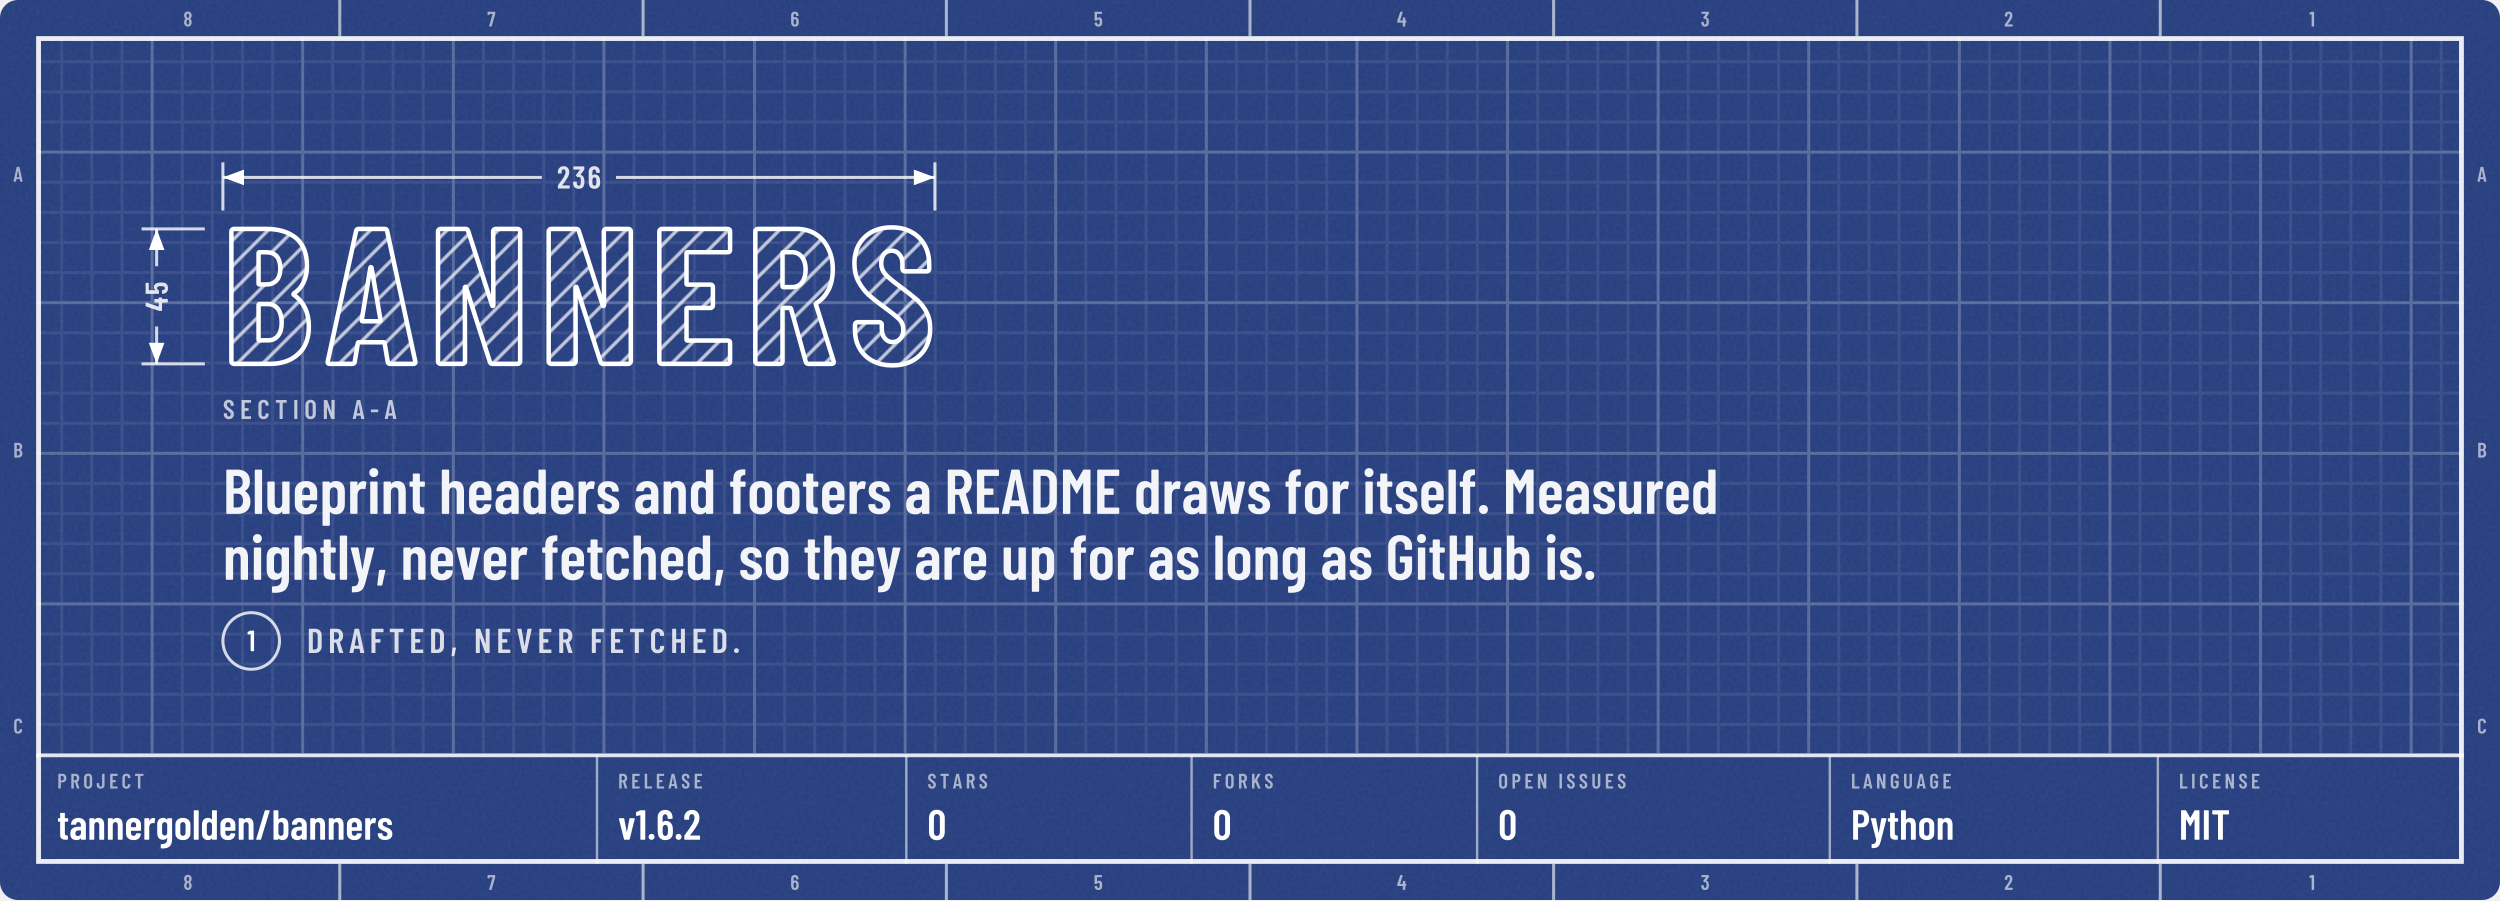
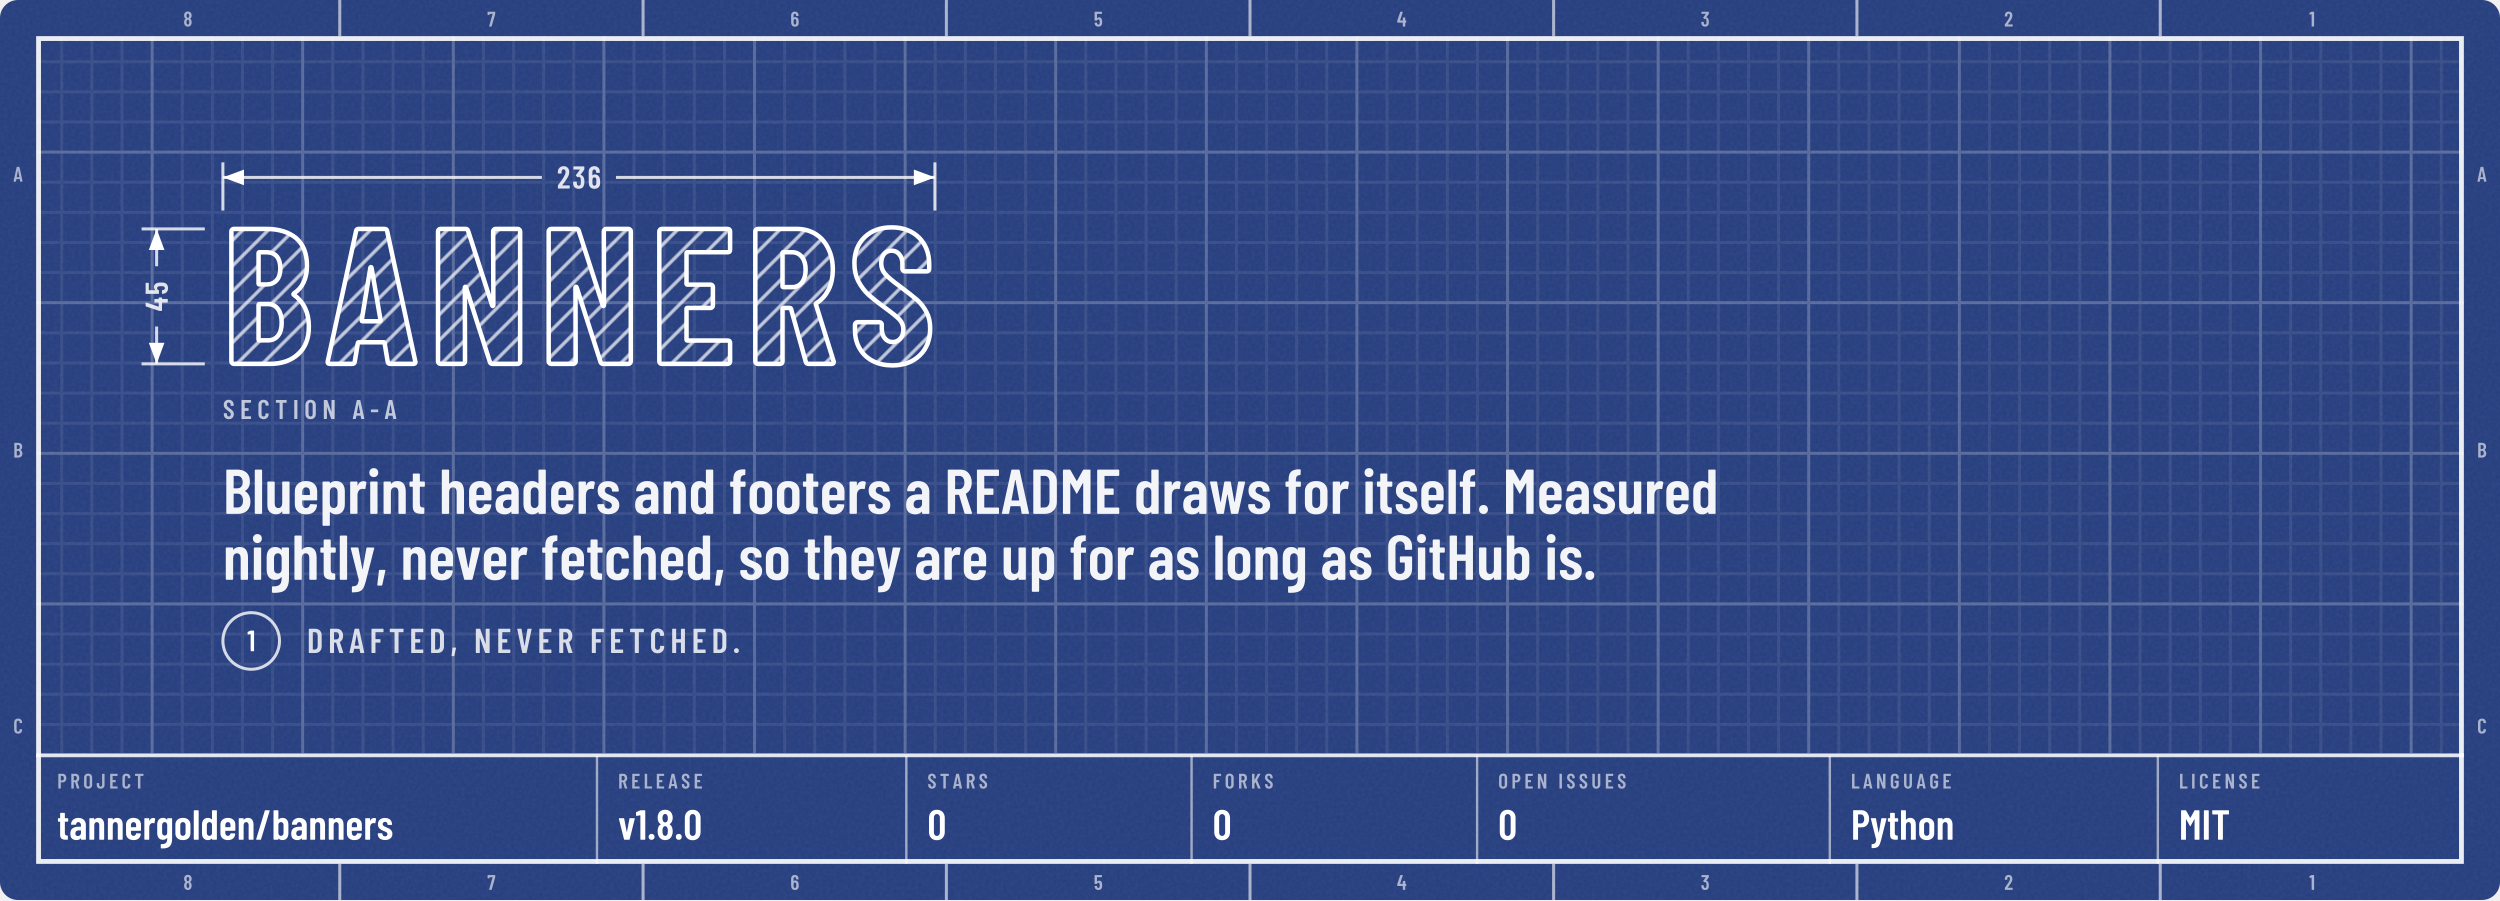
<svg xmlns="http://www.w3.org/2000/svg" width="830" height="299" viewBox="0 0 830 299" role="img" aria-labelledby="t d">
  <defs>
    <g id="kt1" transform="translate(74 120.8) scale(0.064 -0.064)">
      <use href="#n66" x="0" />
      <use href="#n65" x="530" />
      <use href="#n78" x="1072" />
      <use href="#n78" x="1646" />
      <use href="#n69" x="2220" />
      <use href="#n82" x="2718" />
      <use href="#n83" x="3249" />
    </g>
    <mask id="km2" maskUnits="userSpaceOnUse" x="70" y="70.9" width="244.4" height="65.9">
      <use href="#kt1" fill="#FFFFFF" />
    </mask>
    <pattern id="kp3" width="6" height="6" patternUnits="userSpaceOnUse" patternTransform="rotate(45)">
      <path d="M3 0V6" stroke="#FFFFFF" stroke-opacity="0.7" stroke-width="1.1" />
    </pattern>
    <clipPath id="kc4">
      <rect x="0" y="0" width="830" height="298.8" rx="6" />
    </clipPath>
    <filter id="kn5" x="0" y="0" width="100%" height="100%">
      <feTurbulence type="fractalNoise" baseFrequency=".85" numOctaves="2" stitchTiles="stitch" />
      <feColorMatrix values="0 0 0 0 1 0 0 0 0 1 0 0 0 0 1 0 0 0 0.06 0" />
    </filter>
    <pattern id="kp6" width="10" height="10" patternUnits="userSpaceOnUse">
      <path d="M10 .5H.5V10" fill="none" stroke="#FFFFFF" stroke-opacity="0.075" />
    </pattern>
    <pattern id="kp7" width="50" height="50" patternUnits="userSpaceOnUse">
      <path d="M50 .5H.5V50" fill="none" stroke="#FFFFFF" stroke-opacity="0.16" />
    </pattern>
    <clipPath id="kc8">
      <path clip-rule="evenodd" d="M12 12h806v274.8h-806zM12 250.8h806v36h-806z" />
    </clipPath>
    <path id="m44" d="M33 -78 59 146Q60 157 71 157H151Q164 157 161 144L112 -80Q110 -91 99 -91H45Q39 -91 36 -88Q32 -84 33 -78Z" />
    <path id="m45" d="M27 263V339Q27 344 30 348Q34 351 39 351H286Q291 351 294 348Q298 344 298 339V263Q298 258 294 254Q291 251 286 251H39Q34 251 30 254Q27 258 27 263Z" />
    <path id="m46" d="M35 69Q35 100 55 120Q75 140 106 140Q137 140 156 120Q176 100 176 69Q176 38 156 18Q136 -2 106 -2Q75 -2 55 18Q35 38 35 69Z" />
    <path id="m47" d="M21 14 226 690Q229 700 239 700H331Q337 700 340 696Q343 692 341 686L136 10Q133 0 123 0H31Q25 0 22 4Q19 8 21 14Z" />
    <path id="m48" d="M38 183V517Q38 604 89 658Q140 711 224 711Q309 711 360 658Q412 604 412 517V183Q412 96 360 42Q309 -11 224 -11Q140 -11 89 42Q38 96 38 183ZM296 176V524Q296 563 276 586Q257 610 224 610Q192 610 173 586Q154 563 154 524V176Q154 137 173 114Q192 90 224 90Q257 90 276 114Q296 137 296 176Z" />
    <path id="m49" d="M122 700H218Q223 700 226 696Q230 693 230 688V12Q230 7 226 4Q223 0 218 0H126Q121 0 118 4Q114 7 114 12V576Q114 578 112 580Q111 582 109 581L27 565H24Q13 565 13 576L10 643Q10 653 18 657L107 697Q114 700 122 700Z" />
    <path id="m50" d="M173 100H392Q397 100 400 96Q404 93 404 88V12Q404 7 400 4Q397 0 392 0H43Q38 0 34 4Q31 7 31 12V92Q31 101 36 107L75 160Q114 212 152 266Q189 320 215 363Q273 459 273 522Q273 562 256 585Q238 608 209 608Q180 608 163 586Q146 563 147 526V487Q147 482 144 478Q140 475 135 475H41Q36 475 32 478Q29 482 29 487V530Q33 610 84 659Q134 708 214 708Q293 708 342 656Q390 605 390 521Q390 471 373 422Q356 373 319 317Q294 277 260 229Q225 181 214 166Q184 126 170 106Q168 104 169 102Q170 100 173 100Z" />
    <path id="m51" d="M387 218Q387 169 380 134Q368 66 326 29Q283 -8 210 -8Q134 -8 86 32Q38 73 32 143Q30 165 28 207Q28 219 40 219H132Q144 219 144 207Q146 173 148 156Q153 125 169 108Q185 92 210 92Q234 92 250 108Q266 123 271 152Q276 182 276 230Q276 281 269 315Q263 341 248 355Q233 369 210 369Q195 369 183 360Q177 356 174 356Q172 356 166 360L119 408Q115 412 115 417Q115 421 118 425L243 595Q245 597 244 599Q242 601 239 601H49Q44 601 40 604Q37 608 37 613V688Q37 693 40 696Q44 700 49 700H373Q378 700 382 696Q385 693 385 688V609Q385 602 380 594L266 438Q262 432 268 431Q309 426 338 392Q368 358 378 307Q387 267 387 218Z" />
    <path id="m52" d="M443 275V194Q443 189 440 186Q436 182 431 182H401Q396 182 396 177V12Q396 7 392 4Q389 0 384 0H292Q287 0 284 4Q280 7 280 12V177Q280 182 275 182H29Q24 182 20 186Q17 189 17 194V259Q17 268 19 274L158 690Q161 700 171 700H271Q277 700 280 696Q283 693 281 686L153 293Q152 287 157 287H275Q280 287 280 292V412Q280 417 284 420Q287 424 292 424H384Q389 424 392 420Q396 417 396 412V292Q396 287 401 287H431Q436 287 440 284Q443 280 443 275Z" />
    <path id="m53" d="M400 216Q400 175 396 146Q391 72 344 32Q297 -8 219 -8Q145 -8 99 30Q53 68 43 144L40 172Q40 184 52 184H144Q156 184 157 172Q157 166 159 154Q171 92 219 92Q244 92 260 108Q275 124 280 153Q284 178 284 217Q284 254 278 281Q273 307 258 322Q242 336 219 336Q171 336 157 290Q154 279 144 279H51Q46 279 42 282Q39 286 39 291V688Q39 693 42 696Q46 700 51 700H377Q382 700 386 696Q389 693 389 688V612Q389 607 386 604Q382 600 377 600H160Q155 600 155 595V400Q155 397 157 396Q159 396 161 398Q178 416 202 426Q227 437 254 437Q314 437 350 398Q387 360 394 290Q400 259 400 216Z" />
    <path id="m54" d="M401 216Q401 193 399 151Q394 75 346 34Q299 -8 221 -8Q147 -8 101 30Q55 69 46 144Q40 171 40 207L39 532Q39 613 88 660Q138 708 219 708Q295 708 343 660Q391 612 391 532V507Q391 502 388 498Q384 495 379 495H287Q282 495 278 498Q275 502 275 507V526Q275 560 258 582Q242 605 219 605Q191 605 174 583Q156 561 156 526V423Q156 420 158 419Q160 418 162 420Q191 447 234 447Q303 447 346 403Q389 359 396 286Q401 253 401 216ZM284 224Q284 250 279 295Q267 353 220 353Q196 353 180 338Q165 322 160 292Q156 257 156 224Q156 195 159 157Q164 125 180 108Q195 91 220 91Q245 91 260 109Q276 127 281 160Q284 196 284 224Z" />
    <path id="m55" d="M90 13 255 594Q257 600 251 600H116Q111 600 111 595V559Q111 554 108 550Q104 547 99 547H28Q23 547 20 550Q16 554 16 559L17 688Q17 693 20 696Q24 700 29 700H368Q373 700 376 696Q380 693 380 688V607Q380 603 378 593L211 10Q208 0 197 0H100Q87 0 90 13Z" />
    <path id="m56" d="M325 364Q358 345 375 306Q396 259 396 200Q396 147 380 107Q360 53 318 22Q275 -8 216 -8Q158 -8 116 22Q73 52 53 106Q38 148 38 200Q38 259 56 301Q71 341 109 363Q113 366 109 369Q76 390 58 427Q38 470 38 523Q38 581 58 620Q78 664 120 688Q161 712 216 712Q270 712 312 688Q353 665 374 621Q396 579 396 523Q396 471 376 429Q358 392 325 371Q319 367 325 364ZM159 559Q152 541 152 513Q152 483 162 456Q169 435 183 423Q197 411 216 411Q237 411 252 424Q266 436 273 459Q281 483 281 513Q281 547 271 568Q264 589 250 600Q236 612 216 612Q198 612 184 602Q171 591 164 573ZM281 206Q281 244 272 271Q266 295 252 308Q237 322 216 322Q195 322 180 308Q166 294 160 268Q152 242 152 208Q152 177 158 151Q163 123 178 108Q194 92 216 92Q239 92 255 108Q271 124 276 153Q281 180 281 206Z" />
    <path id="m65" d="M325 11 306 116Q306 121 300 121H154Q148 121 148 116L129 11Q128 0 116 0H25Q11 0 14 13L162 689Q164 700 175 700H281Q292 700 294 689L442 13V9Q442 0 431 0H338Q326 0 325 11ZM171 212H282Q288 212 287 217L229 533Q228 536 226 536Q224 536 223 533L166 217Q165 212 171 212Z" />
    <path id="m66" d="M242 0H66Q61 0 58 4Q54 7 54 12V688Q54 693 58 696Q61 700 66 700H224Q319 700 373 652Q427 604 427 512Q427 409 354 365Q349 362 352 359Q391 334 413 292Q435 250 435 192Q435 100 382 50Q328 0 242 0ZM170 595V409Q170 404 175 404H226Q267 404 290 429Q313 454 313 500Q313 548 290 574Q267 600 226 600H175Q170 600 170 595ZM319 208Q319 260 296 290Q273 319 233 319H175Q170 319 170 314V106Q170 101 175 101H233Q273 101 296 129Q319 157 319 208Z" />
    <path id="m67" d="M42 180V521Q42 607 94 658Q145 708 230 708Q316 708 368 658Q420 607 420 521V509Q420 504 416 500Q413 496 408 496L315 492Q303 492 303 504V529Q303 564 283 586Q263 608 230 608Q198 608 178 586Q158 564 158 529V171Q158 136 178 114Q198 92 230 92Q263 92 283 114Q303 136 303 171V196Q303 201 306 204Q310 208 315 208L408 204Q413 204 416 200Q420 197 420 192V180Q420 95 368 44Q316 -8 230 -8Q145 -8 94 44Q42 95 42 180Z" />
    <path id="m68" d="M54 12V688Q54 693 58 696Q61 700 66 700H237Q323 700 374 648Q426 596 426 509V191Q426 104 374 52Q323 0 237 0H66Q61 0 58 4Q54 7 54 12ZM175 100 235 101Q268 101 288 128Q309 154 310 198V502Q310 547 290 574Q269 600 234 600H175Q170 600 170 595V105Q170 100 175 100Z" />
    <path id="m69" d="M391 600H175Q170 600 170 595V406Q170 401 175 401H303Q308 401 312 398Q315 394 315 389V312Q315 307 312 304Q308 300 303 300H175Q170 300 170 295V105Q170 100 175 100H391Q396 100 400 96Q403 93 403 88V12Q403 7 400 4Q396 0 391 0H66Q61 0 58 4Q54 7 54 12V688Q54 693 58 696Q61 700 66 700H391Q396 700 400 696Q403 693 403 688V612Q403 607 400 604Q396 600 391 600Z" />
    <path id="m70" d="M390 600H175Q170 600 170 595V406Q170 401 175 401H302Q307 401 310 398Q314 394 314 389V312Q314 307 310 304Q307 300 302 300H175Q170 300 170 295V12Q170 7 166 4Q163 0 158 0H66Q61 0 58 4Q54 7 54 12V688Q54 693 58 696Q61 700 66 700H390Q395 700 398 696Q402 693 402 688V612Q402 607 398 604Q395 600 390 600Z" />
    <path id="m71" d="M42 173V527Q42 609 94 658Q145 708 230 708Q315 708 368 658Q420 609 420 526V487Q420 482 416 478Q413 475 408 475H316Q311 475 308 478Q304 482 304 487V528Q304 564 284 586Q263 608 230 608Q197 608 177 586Q157 564 157 528V172Q157 136 177 114Q197 92 230 92Q263 92 284 114Q304 136 304 172V268Q304 273 299 273H238Q233 273 230 276Q226 280 226 285V358Q226 363 230 366Q233 370 238 370H408Q413 370 416 366Q420 363 420 358V173Q420 91 368 42Q315 -8 230 -8Q145 -8 94 42Q42 91 42 173Z" />
    <path id="m72" d="M319 700H411Q416 700 420 696Q423 693 423 688V12Q423 7 420 4Q416 0 411 0H319Q314 0 310 4Q307 7 307 12V295Q307 300 302 300H175Q170 300 170 295V12Q170 7 166 4Q163 0 158 0H66Q61 0 58 4Q54 7 54 12V688Q54 693 58 696Q61 700 66 700H158Q163 700 166 696Q170 693 170 688V406Q170 401 175 401H302Q307 401 307 406V688Q307 693 310 696Q314 700 319 700Z" />
    <path id="m73" d="M54 12V688Q54 693 58 696Q61 700 66 700H158Q163 700 166 696Q170 693 170 688V12Q170 7 166 4Q163 0 158 0H66Q61 0 58 4Q54 7 54 12Z" />
    <path id="m74" d="M17 173V247Q17 252 20 256Q24 259 29 259H121Q126 259 130 256Q133 252 133 247V171Q133 136 152 114Q171 92 202 92Q233 92 252 114Q272 136 272 171V688Q272 693 276 696Q279 700 284 700H376Q381 700 384 696Q388 693 388 688V173Q388 91 336 42Q285 -8 202 -8Q119 -8 68 42Q17 91 17 173Z" />
    <path id="m75" d="M54 12V688Q54 693 58 696Q61 700 66 700H158Q163 700 166 696Q170 693 170 688V412Q170 408 172 408Q174 407 176 410L326 691Q331 700 341 700H440Q447 700 449 696Q451 692 448 686L298 405Q297 401 297 399L459 14Q460 12 460 8Q460 0 450 0H351Q340 0 337 9L219 298Q218 301 216 300Q214 300 212 298L172 231Q170 227 170 225V12Q170 7 166 4Q163 0 158 0H66Q61 0 58 4Q54 7 54 12Z" />
    <path id="m76" d="M54 12V688Q54 693 58 696Q61 700 66 700H158Q163 700 166 696Q170 693 170 688V105Q170 100 175 100H391Q396 100 400 96Q403 93 403 88V12Q403 7 400 4Q396 0 391 0H66Q61 0 58 4Q54 7 54 12Z" />
    <path id="m77" d="M383 700H475Q480 700 484 696Q487 693 487 688V12Q487 7 484 4Q480 0 475 0H383Q378 0 374 4Q371 7 371 12V484Q371 488 369 488Q367 488 365 485L278 327Q273 319 269 319Q265 319 260 327L173 485Q171 488 169 488Q167 488 167 484V12Q167 7 164 4Q160 0 155 0H63Q58 0 54 4Q51 7 51 12V688Q51 693 54 696Q58 700 63 700H155Q165 700 170 692L267 521Q270 517 273 521L368 692Q373 700 383 700Z" />
    <path id="m78" d="M350 700H441Q446 700 450 696Q453 693 453 688V12Q453 7 450 4Q446 0 441 0H336Q326 0 323 10L174 434Q173 437 170 436Q168 436 168 433L169 12Q169 7 166 4Q162 0 157 0H66Q61 0 58 4Q54 7 54 12V688Q54 693 58 696Q61 700 66 700H169Q179 700 182 690L332 269Q333 266 336 266Q338 267 338 270V688Q338 693 342 696Q345 700 350 700Z" />
    <path id="m79" d="M42 182V518Q42 604 94 656Q147 708 233 708Q319 708 372 656Q425 604 425 518V182Q425 96 372 44Q319 -8 233 -8Q147 -8 94 44Q42 96 42 182ZM309 177V523Q309 561 288 584Q267 608 233 608Q199 608 178 584Q158 561 158 523V177Q158 139 178 116Q199 92 233 92Q267 92 288 116Q309 139 309 177Z" />
    <path id="m80" d="M432 495Q432 405 384 350Q337 295 259 295H174Q169 295 169 290V12Q169 7 166 4Q162 0 157 0H65Q60 0 56 4Q53 7 53 12V689Q53 694 56 698Q60 701 65 701H253Q306 701 346 675Q387 649 410 602Q432 555 432 495ZM316 492Q316 542 294 572Q271 601 234 601H174Q169 601 169 596V391Q169 386 174 386H234Q271 386 294 414Q316 443 316 492Z" />
    <path id="m82" d="M318 10 233 297Q231 301 228 301H175Q170 301 170 296V12Q170 7 166 4Q163 0 158 0H66Q61 0 58 4Q54 7 54 12V688Q54 693 58 696Q61 700 66 700H254Q307 700 348 674Q388 649 410 602Q433 556 433 496Q433 434 409 389Q385 344 342 321Q338 320 339 315L437 14Q438 12 438 9Q438 0 427 0H331Q321 0 318 10ZM170 595V396Q170 391 175 391H236Q272 391 294 419Q317 447 317 495Q317 543 294 572Q272 600 236 600H175Q170 600 170 595Z" />
    <path id="m83" d="M34 173V199Q34 204 38 208Q41 211 46 211H137Q142 211 146 208Q149 204 149 199V179Q149 140 168 116Q188 92 219 92Q250 92 270 114Q290 137 290 174Q290 200 279 219Q268 238 248 255Q228 272 184 304Q134 340 104 368Q73 396 52 436Q32 475 32 527Q32 610 82 659Q132 708 214 708Q297 708 348 656Q399 605 399 520V496Q399 491 396 488Q392 484 387 484H297Q292 484 288 488Q285 491 285 496V522Q285 561 266 584Q246 608 214 608Q184 608 165 586Q146 565 146 527Q146 491 166 466Q187 441 247 397Q308 352 339 324Q370 295 387 261Q404 227 404 180Q404 95 353 44Q302 -8 219 -8Q136 -8 85 42Q34 92 34 173Z" />
    <path id="m84" d="M425 688V612Q425 607 422 604Q418 600 413 600H286Q281 600 281 595V12Q281 7 278 4Q274 0 269 0H177Q172 0 168 4Q165 7 165 12V595Q165 600 160 600H40Q35 600 32 604Q28 607 28 612V688Q28 693 32 696Q35 700 40 700H413Q418 700 422 696Q425 693 425 688Z" />
    <path id="m85" d="M50 194V688Q50 693 54 696Q57 700 62 700H154Q159 700 162 696Q166 693 166 688V182Q166 142 186 117Q206 92 239 92Q272 92 292 117Q312 142 312 182V688Q312 693 316 696Q319 700 324 700H416Q421 700 424 696Q428 693 428 688V194Q428 103 376 48Q324 -8 239 -8Q153 -8 102 48Q50 103 50 194Z" />
    <path id="m86" d="M171 11 28 687 27 691Q27 700 38 700H139Q151 700 152 689L235 208Q236 205 238 205Q240 205 241 208L322 689Q323 700 335 700H433Q446 700 443 687L299 11Q297 0 286 0H184Q173 0 171 11Z" />
    <path id="m97" d="M397 352V12Q397 7 394 4Q390 0 385 0H293Q288 0 284 4Q281 7 281 12V31Q281 34 279 35Q277 36 275 33Q240 -8 173 -8Q116 -8 72 24Q29 57 29 143Q29 233 82 271Q134 309 224 309H276Q281 309 281 314V340Q281 376 263 398Q245 419 218 419Q197 419 183 406Q169 392 166 369Q165 357 153 357H56Q44 357 45 369Q50 437 98 478Q147 519 220 519Q299 519 348 473Q397 427 397 352ZM281 160V217Q281 222 276 222H224Q190 222 169 204Q148 185 148 150Q148 119 164 104Q180 88 205 88Q235 88 258 107Q281 126 281 160Z" />
    <path id="m98" d="M399 357V154Q399 80 362 36Q325 -8 258 -8Q204 -8 168 27Q166 29 164 28Q162 27 162 24V12Q162 7 158 4Q155 0 150 0H58Q53 0 50 4Q46 7 46 12V688Q46 693 50 696Q53 700 58 700H150Q155 700 158 696Q162 693 162 688V486Q162 483 164 482Q167 482 170 486Q189 503 212 511Q236 519 258 519Q324 519 362 476Q399 433 399 357ZM222 419Q198 419 182 404Q166 388 162 362V149Q166 123 182 108Q198 92 222 92Q250 92 267 112Q284 131 284 163V348Q284 380 267 400Q250 419 222 419Z" />
    <path id="m99" d="M38 155V357Q38 430 86 474Q133 519 215 519Q297 519 345 476Q393 432 393 365V351Q393 346 390 342Q386 339 381 339L289 335Q277 335 277 347V357Q277 382 260 400Q242 419 215 419Q188 419 171 399Q154 379 154 348V163Q154 132 171 112Q188 92 215 92Q242 92 260 110Q277 129 277 155V165Q277 170 280 174Q284 177 289 177L381 176Q386 176 390 172Q393 169 393 164V146Q393 77 345 34Q297 -8 215 -8Q133 -8 86 36Q38 80 38 155Z" />
    <path id="m100" d="M287 700H379Q384 700 388 696Q391 693 391 688V12Q391 7 388 4Q384 0 379 0H287Q282 0 278 4Q275 7 275 12V24Q275 27 273 28Q271 29 269 27Q233 -8 179 -8Q112 -8 75 36Q38 80 38 154V357Q38 433 76 476Q113 519 179 519Q202 519 226 510Q250 502 269 483Q271 481 273 482Q275 483 275 486V688Q275 693 278 696Q282 700 287 700ZM275 149V362Q271 388 255 404Q239 419 215 419Q187 419 170 400Q153 380 153 348V163Q153 131 170 112Q187 92 215 92Q239 92 255 108Q271 123 275 149Z" />
    <path id="m101" d="M380 213H159Q154 213 154 208V163Q154 132 171 112Q188 92 215 92Q238 92 254 106Q271 121 276 144Q279 154 289 154L378 150Q383 150 386 146Q390 143 389 137Q382 67 338 30Q294 -8 215 -8Q133 -8 86 36Q38 79 38 154V357Q38 430 86 474Q133 519 215 519Q297 519 344 474Q392 430 392 357V225Q392 220 388 216Q385 213 380 213ZM154 348V303Q154 298 159 298H272Q277 298 277 303V348Q277 380 260 400Q243 419 215 419Q188 419 171 399Q154 379 154 348Z" />
    <path id="m102" d="M265 499V440Q265 435 262 432Q258 428 253 428H191Q186 428 186 423V12Q186 7 182 4Q179 0 174 0H83Q78 0 74 4Q71 7 71 12V423Q71 428 66 428H34Q29 428 26 432Q22 435 22 440V499Q22 504 26 508Q29 511 34 511H66Q71 511 71 516V541Q71 631 112 668Q153 705 243 704H251Q256 704 260 700Q263 697 263 692L261 624Q261 619 258 616Q254 612 249 612H244Q214 611 200 592Q186 574 186 536V516Q186 511 191 511H253Q258 511 262 508Q265 504 265 499Z" />
    <path id="m103" d="M287 511H379Q384 511 388 508Q391 504 391 499V19Q391 -89 342 -148Q293 -206 167 -206Q145 -206 134 -205Q122 -204 122 -192V-115Q122 -102 135 -104Q192 -105 222 -90Q253 -75 264 -46Q275 -17 275 30V41Q275 44 273 44Q271 45 269 42Q236 -1 175 -1Q108 -1 73 42Q38 86 38 161V357Q38 434 74 476Q109 519 175 519Q236 519 269 476Q271 473 273 474Q275 474 275 477V499Q275 504 278 508Q282 511 287 511ZM275 169V348Q275 380 258 400Q242 419 215 419Q188 419 171 399Q154 379 154 348V169Q154 138 171 118Q188 99 215 99Q242 99 258 118Q275 138 275 169Z" />
    <path id="m104" d="M397 352V12Q397 7 394 4Q390 0 385 0H293Q288 0 284 4Q281 7 281 12V343Q281 379 266 399Q251 419 223 419Q194 419 178 398Q162 377 162 340V12Q162 7 158 4Q155 0 150 0H58Q53 0 50 4Q46 7 46 12V688Q46 693 50 696Q53 700 58 700H150Q155 700 158 696Q162 693 162 688V479Q162 476 164 476Q167 475 170 479Q204 519 265 519Q330 519 364 476Q397 432 397 352Z" />
    <path id="m105" d="M36 652Q36 683 56 703Q76 723 107 723Q138 723 158 703Q177 683 177 652Q177 621 157 601Q137 581 107 581Q76 581 56 601Q36 621 36 652ZM50 12V499Q50 504 54 508Q57 511 62 511H154Q159 511 162 508Q166 504 166 499V12Q166 7 162 4Q159 0 154 0H62Q57 0 54 4Q50 7 50 12Z" />
    <path id="m108" d="M42 12V688Q42 693 46 696Q49 700 54 700H146Q151 700 154 696Q158 693 158 688V12Q158 7 154 4Q151 0 146 0H54Q49 0 46 4Q42 7 42 12Z" />
    <path id="m110" d="M397 352V12Q397 7 394 4Q390 0 385 0H293Q288 0 284 4Q281 7 281 12V343Q281 379 266 399Q251 419 223 419Q194 419 178 398Q162 377 162 340V12Q162 7 158 4Q155 0 150 0H58Q53 0 50 4Q46 7 46 12V499Q46 504 50 508Q53 511 58 511H150Q155 511 158 508Q162 504 162 499V479Q162 476 164 476Q167 475 170 479Q204 519 265 519Q330 519 364 476Q397 432 397 352Z" />
    <path id="m111" d="M38 155V356Q38 430 86 474Q134 519 216 519Q299 519 347 474Q395 430 395 356V155Q395 80 348 36Q300 -8 216 -8Q133 -8 86 36Q38 80 38 155ZM279 164V348Q279 379 262 399Q244 419 216 419Q188 419 171 400Q154 380 154 348V164Q154 132 171 112Q188 93 216 93Q244 93 262 112Q279 132 279 164Z" />
    <path id="m112" d="M403 357V155Q403 78 366 35Q329 -8 262 -8Q239 -8 215 0Q191 9 172 28Q170 30 168 29Q166 28 166 25V-177Q166 -182 162 -186Q159 -189 154 -189H62Q57 -189 54 -186Q50 -182 50 -177V499Q50 504 54 508Q57 511 62 511H154Q159 511 162 508Q166 504 166 499V487Q166 484 168 484Q171 483 174 487Q209 519 262 519Q329 519 366 476Q403 432 403 357ZM226 420Q199 420 182 400Q166 380 166 348V163Q166 131 182 112Q199 92 226 92Q254 92 271 112Q288 131 288 163V348Q288 380 271 400Q254 420 226 420Z" />
    <path id="m114" d="M297 507Q305 502 303 492L287 399Q286 387 273 392Q259 396 247 396Q235 396 225 393Q197 389 180 362Q162 334 162 296V13Q162 8 158 4Q155 1 150 1H58Q53 1 50 4Q46 8 46 13V499Q46 504 50 508Q53 511 58 511H150Q155 511 158 508Q162 504 162 499V453Q162 449 164 448Q166 448 167 452Q194 517 255 517Q282 517 297 507Z" />
    <path id="m115" d="M30 135V142Q30 147 34 150Q37 154 42 154H128Q133 154 136 150Q140 147 140 142V137Q140 113 158 97Q177 81 204 81Q230 81 245 96Q260 111 260 134Q260 154 247 168Q234 181 219 188Q204 195 165 211Q108 233 72 267Q35 301 35 368Q35 438 80 478Q124 517 200 517Q278 517 324 476Q369 434 369 364Q369 359 366 356Q362 352 357 352H273Q268 352 264 356Q261 359 261 364V370Q261 394 244 410Q228 426 203 426Q177 426 162 410Q146 393 146 370Q146 351 158 338Q170 325 185 318Q200 310 235 295Q277 278 306 262Q334 245 356 214Q377 184 377 139Q377 72 330 33Q283 -6 203 -6Q124 -6 77 32Q30 70 30 135Z" />
    <path id="m116" d="M248 429H186Q181 429 181 424V162Q181 127 194 114Q207 100 233 101H240Q245 101 248 98Q252 94 252 89V12Q252 7 248 4Q245 0 240 0H206Q138 0 104 25Q69 50 69 119V424Q69 429 64 429H29Q24 429 20 432Q17 436 17 441V499Q17 504 20 508Q24 511 29 511H64Q69 511 69 516V626Q69 631 72 634Q76 638 81 638H169Q174 638 178 634Q181 631 181 626V516Q181 511 186 511H248Q253 511 256 508Q260 504 260 499V441Q260 436 256 432Q253 429 248 429Z" />
    <path id="m117" d="M289 511H381Q386 511 390 508Q393 504 393 499V12Q393 7 390 4Q386 0 381 0H289Q284 0 280 4Q277 7 277 12V34Q277 37 275 38Q273 39 271 36Q242 -7 178 -7Q117 -7 80 30Q42 66 42 142V499Q42 504 46 508Q49 511 54 511H146Q151 511 154 508Q158 504 158 499V167Q158 92 216 92Q245 92 261 114Q277 135 277 172V499Q277 504 280 508Q284 511 289 511Z" />
    <path id="m118" d="M141 10 19 499V503Q19 512 30 512H132Q144 512 145 501L205 190Q206 187 208 187Q210 187 211 190L270 501Q271 512 283 512L385 510Q399 510 396 497L275 10Q272 0 261 0H155Q144 0 141 10Z" />
    <path id="m119" d="M126 11 19 499V503Q19 512 30 512H118Q130 512 131 501L183 190Q184 187 186 187Q188 187 189 190L244 501Q245 512 257 512H335Q347 512 348 501L404 189Q405 186 407 186Q409 186 410 189L463 501Q464 512 476 512L563 510Q576 510 573 497L466 11Q464 0 453 0H363Q351 0 350 11L297 303Q296 306 294 306Q292 306 291 303L239 11Q238 0 226 0H139Q128 0 126 11Z" />
    <path id="m121" d="M34 -187V-115Q34 -110 37 -106Q40 -103 44 -103Q77 -102 96 -94Q115 -87 126 -66Q138 -44 143 -3L142 3L16 499V503Q16 512 27 512H125Q137 512 138 501L199 170Q200 167 202 167Q204 167 205 170L264 501Q265 512 277 512L376 510Q390 510 387 497L253 -28Q234 -99 213 -134Q192 -169 154 -184Q116 -199 45 -199H40Q38 -199 36 -196Q34 -192 34 -187Z" />
    <path id="n65" d="M325 11 309 107Q309 112 303 112H176Q170 112 170 107L154 11Q153 0 141 0H24Q11 0 14 13L161 689Q163 700 174 700H309Q320 700 322 689L468 13L469 9Q469 0 458 0H338Q326 0 325 11ZM194 221H284Q289 221 288 226L241 499Q240 502 238 502Q236 502 235 499L190 226Q190 221 194 221Z" />
    <path id="n66" d="M245 0H56Q51 0 48 4Q44 7 44 12V688Q44 693 48 696Q51 700 56 700H223Q323 700 380 652Q436 604 436 509Q436 410 368 365Q364 362 367 359Q446 303 446 193Q446 100 390 50Q334 0 245 0ZM185 574V417Q185 412 190 412H226Q260 412 279 434Q298 455 298 494Q298 535 280 557Q261 579 226 579H190Q185 579 185 574ZM305 214Q305 258 286 284Q267 310 235 310H190Q185 310 185 305V127Q185 122 190 122H234Q267 122 286 146Q305 170 305 214Z" />
    <path id="n69" d="M399 579H190Q185 579 185 574V416Q185 411 190 411H310Q315 411 318 408Q322 404 322 399V302Q322 297 318 294Q315 290 310 290H190Q185 290 185 285V126Q185 121 190 121H399Q404 121 408 118Q411 114 411 109V12Q411 7 408 4Q404 0 399 0H56Q51 0 48 4Q44 7 44 12V688Q44 693 48 696Q51 700 56 700H399Q404 700 408 696Q411 693 411 688V591Q411 586 408 582Q404 579 399 579Z" />
    <path id="n78" d="M342 700H458Q463 700 466 696Q470 693 470 688V12Q470 7 466 4Q463 0 458 0H326Q316 0 313 10L189 397Q188 400 186 400Q183 399 183 396L184 12Q184 7 180 4Q177 0 172 0H56Q51 0 48 4Q44 7 44 12V688Q44 693 48 696Q51 700 56 700H187Q197 700 200 690L325 303Q326 300 328 300Q331 301 331 304L330 688Q330 693 334 696Q337 700 342 700Z" />
    <path id="n82" d="M306 10 229 286Q227 290 224 290H190Q185 290 185 285V12Q185 7 182 4Q178 0 173 0H56Q51 0 48 4Q44 7 44 12V688Q44 693 48 696Q51 700 56 700H258Q313 700 356 674Q399 647 422 599Q446 551 446 489Q446 430 424 385Q401 340 361 315Q359 314 358 312Q357 311 358 309L450 14L451 10Q451 0 440 0H320Q309 0 306 10ZM185 574V403Q185 398 190 398H235Q266 398 286 422Q305 447 305 488Q305 530 286 554Q266 579 235 579H190Q185 579 185 574Z" />
    <path id="n83" d="M30 175V204Q30 209 34 212Q37 216 42 216H157Q162 216 166 212Q169 209 169 204V182Q169 151 185 132Q201 113 225 113Q249 113 265 131Q281 149 281 178Q281 208 261 230Q241 251 183 293Q133 329 102 357Q71 385 49 426Q27 467 27 521Q27 606 80 657Q133 708 220 708Q308 708 362 655Q415 602 415 516V492Q415 487 412 484Q408 480 403 480H288Q283 480 280 484Q276 487 276 492V519Q276 550 260 568Q245 587 220 587Q196 587 181 570Q166 552 166 521Q166 491 185 468Q204 445 260 404Q322 358 354 330Q385 301 402 266Q420 232 420 184Q420 96 366 44Q312 -8 224 -8Q166 -8 122 15Q78 38 54 80Q30 121 30 175Z" />
  </defs>
  <rect y="0" width="830" height="298.8" rx="6" fill="#253D7E" />
  <rect y="0" width="830" height="298.8" clip-path="url(#kc4)" filter="url(#kn5)" />
  <g clip-path="url(#kc8)">
    <rect y="0" width="830" height="298.8" fill="url(#kp6)" />
    <rect y="0" width="830" height="298.8" fill="url(#kp7)" />
  </g>
  <rect x="12.8" y="12.8" width="804.4" height="273.2" fill="none" stroke="#FFFFFF" stroke-opacity="0.9" stroke-width="1.6" />
  <path d="M112.8 0V12M112.8 286.8V298.8M213.5 0V12M213.5 286.8V298.8M314.2 0V12M314.2 286.8V298.8M415 0V12M415 286.8V298.8M515.8 0V12M515.8 286.8V298.8M616.5 0V12M616.5 286.8V298.8M717.2 0V12M717.2 286.8V298.8" stroke="#FFFFFF" stroke-opacity="0.6" />
  <g transform="scale(0.007 -0.007)" fill="#FFFFFF" fill-opacity="0.6">
    <use href="#m56" x="8694" y="-1257" />
    <use href="#m56" x="8694" y="-42204" />
    <use href="#m55" x="23108" y="-1257" />
    <use href="#m55" x="23108" y="-42204" />
    <use href="#m54" x="37482" y="-1257" />
    <use href="#m54" x="37482" y="-42204" />
    <use href="#m53" x="51875" y="-1257" />
    <use href="#m53" x="51875" y="-42204" />
    <use href="#m52" x="66253" y="-1257" />
    <use href="#m52" x="66253" y="-42204" />
    <use href="#m51" x="80662" y="-1257" />
    <use href="#m51" x="80662" y="-42204" />
    <use href="#m50" x="95055" y="-1257" />
    <use href="#m50" x="95055" y="-42204" />
    <use href="#m49" x="109524" y="-1257" />
    <use href="#m49" x="109524" y="-42204" />
    <use href="#m65" x="629" y="-8615" />
    <use href="#m65" x="117486" y="-8615" />
    <use href="#m66" x="626" y="-21702" />
    <use href="#m66" x="117483" y="-21702" />
    <use href="#m67" x="629" y="-34789" />
    <use href="#m67" x="117486" y="-34789" />
  </g>
  <path d="M74 69.9V53.9" stroke="#FFFFFF" stroke-opacity="0.8" />
  <path d="M310.4 69.9V53.9" stroke="#FFFFFF" stroke-opacity="0.8" />
  <path d="M74 58.9H179.9M204.5 58.9H310.4" stroke="#FFFFFF" stroke-opacity="0.8" />
  <path d="M68 76H47" stroke="#FFFFFF" stroke-opacity="0.8" />
  <path d="M68 120.8H47" stroke="#FFFFFF" stroke-opacity="0.8" />
  <path d="M52 76V88.4M52 108.4V120.8" stroke="#FFFFFF" stroke-opacity="0.8" />
  <circle cx="83.4" cy="212.8" r="9.4" fill="none" stroke="#FFFFFF" stroke-opacity="0.8" />
  <path d="M12 250.8H818" stroke="#FFFFFF" stroke-opacity="0.85" stroke-width="1.2" />
  <rect x="70" y="70.9" width="244.4" height="65.9" fill="url(#kp3)" mask="url(#km2)" />
  <use href="#kt1" fill="none" stroke="#FFFFFF" stroke-width="23.4" stroke-linejoin="round" />
  <path d="M74 58.9l7 -2.6v5.2z" fill="#FFFFFF" />
  <path d="M310.4 58.9l-7 -2.6v5.2z" fill="#FFFFFF" />
  <g transform="translate(184.9 62.6) scale(0.0105 -0.0105)" fill="#FFFFFF" fill-opacity="0.85">
    <use href="#m50" x="0" />
    <use href="#m51" x="482" />
    <use href="#m54" x="965" />
  </g>
  <path d="M52 76l-2.6 7h5.2z" fill="#FFFFFF" />
  <path d="M52 120.8l-2.6 -7h5.2z" fill="#FFFFFF" />
  <g transform="rotate(-90 52 98.4)">
    <g transform="translate(47 102.1) scale(0.0105 -0.0105)" fill="#FFFFFF" fill-opacity="0.85">
      <use href="#m52" x="0" />
      <use href="#m53" x="516" />
    </g>
  </g>
  <g transform="translate(74 139.1) scale(0.009 -0.009)" fill="#FFFFFF" fill-opacity="0.7">
    <use href="#m83" x="0" />
    <use href="#m69" x="634" />
    <use href="#m67" x="1269" />
    <use href="#m84" x="1926" />
    <use href="#m73" x="2578" />
    <use href="#m79" x="3002" />
    <use href="#m78" x="3669" />
    <use href="#m65" x="4776" />
    <use href="#m45" x="5432" />
    <use href="#m65" x="5957" />
  </g>
  <g transform="translate(74 170.6) scale(0.021 -0.021)" fill="#FFFFFF" fill-opacity="0.94">
    <use href="#m66" x="0" />
    <use href="#m108" x="462" />
    <use href="#m117" x="661" />
    <use href="#m101" x="1099" />
    <use href="#m112" x="1525" />
    <use href="#m114" x="1966" />
    <use href="#m105" x="2279" />
    <use href="#m110" x="2494" />
    <use href="#m116" x="2933" />
    <use href="#m104" x="3415" />
    <use href="#m101" x="3854" />
    <use href="#m97" x="4280" />
    <use href="#m100" x="4714" />
    <use href="#m101" x="5151" />
    <use href="#m114" x="5577" />
    <use href="#m115" x="5890" />
    <use href="#m97" x="6488" />
    <use href="#m110" x="6922" />
    <use href="#m100" x="7361" />
    <use href="#m102" x="7998" />
    <use href="#m111" x="8289" />
    <use href="#m111" x="8721" />
    <use href="#m116" x="9153" />
    <use href="#m101" x="9435" />
    <use href="#m114" x="9861" />
    <use href="#m115" x="10174" />
    <use href="#m97" x="10772" />
    <use href="#m82" x="11406" />
    <use href="#m69" x="11867" />
    <use href="#m65" x="12302" />
    <use href="#m68" x="12758" />
    <use href="#m77" x="13230" />
    <use href="#m69" x="13768" />
    <use href="#m100" x="14403" />
    <use href="#m114" x="14840" />
    <use href="#m97" x="15153" />
    <use href="#m119" x="15587" />
    <use href="#m115" x="16179" />
    <use href="#m102" x="16777" />
    <use href="#m111" x="17068" />
    <use href="#m114" x="17500" />
    <use href="#m105" x="18013" />
    <use href="#m116" x="18228" />
    <use href="#m115" x="18510" />
    <use href="#m101" x="18908" />
    <use href="#m108" x="19334" />
    <use href="#m102" x="19533" />
    <use href="#m46" x="19824" />
    <use href="#m77" x="20235" />
    <use href="#m101" x="20773" />
    <use href="#m97" x="21199" />
    <use href="#m115" x="21633" />
    <use href="#m117" x="22031" />
    <use href="#m114" x="22469" />
    <use href="#m101" x="22782" />
    <use href="#m100" x="23208" />
  </g>
  <g transform="translate(74 192.5) scale(0.021 -0.021)" fill="#FFFFFF" fill-opacity="0.94">
    <use href="#m110" x="0" />
    <use href="#m105" x="439" />
    <use href="#m103" x="654" />
    <use href="#m104" x="1085" />
    <use href="#m116" x="1524" />
    <use href="#m108" x="1806" />
    <use href="#m121" x="2005" />
    <use href="#m44" x="2408" />
    <use href="#m110" x="2807" />
    <use href="#m101" x="3246" />
    <use href="#m118" x="3672" />
    <use href="#m101" x="4087" />
    <use href="#m114" x="4513" />
    <use href="#m102" x="5026" />
    <use href="#m101" x="5317" />
    <use href="#m116" x="5743" />
    <use href="#m99" x="6025" />
    <use href="#m104" x="6447" />
    <use href="#m101" x="6886" />
    <use href="#m100" x="7312" />
    <use href="#m44" x="7749" />
    <use href="#m115" x="8148" />
    <use href="#m111" x="8546" />
    <use href="#m116" x="9178" />
    <use href="#m104" x="9460" />
    <use href="#m101" x="9899" />
    <use href="#m121" x="10325" />
    <use href="#m97" x="10928" />
    <use href="#m114" x="11362" />
    <use href="#m101" x="11675" />
    <use href="#m117" x="12301" />
    <use href="#m112" x="12739" />
    <use href="#m102" x="13380" />
    <use href="#m111" x="13671" />
    <use href="#m114" x="14103" />
    <use href="#m97" x="14616" />
    <use href="#m115" x="15050" />
    <use href="#m108" x="15648" />
    <use href="#m111" x="15847" />
    <use href="#m110" x="16279" />
    <use href="#m103" x="16718" />
    <use href="#m97" x="17349" />
    <use href="#m115" x="17783" />
    <use href="#m71" x="18381" />
    <use href="#m105" x="18843" />
    <use href="#m116" x="19058" />
    <use href="#m72" x="19340" />
    <use href="#m117" x="19817" />
    <use href="#m98" x="20255" />
    <use href="#m105" x="20892" />
    <use href="#m115" x="21107" />
    <use href="#m46" x="21505" />
  </g>
  <g transform="translate(82.1 216.2) scale(0.00978 -0.00978)" fill="#FFFFFF">
    <use href="#m49" x="0" />
  </g>
  <g transform="translate(101.9 216.8) scale(0.0115 -0.0115)" fill="#FFFFFF" fill-opacity="0.82">
    <use href="#m68" x="0" />
    <use href="#m82" x="612" />
    <use href="#m65" x="1213" />
    <use href="#m70" x="1809" />
    <use href="#m84" x="2364" />
    <use href="#m69" x="2956" />
    <use href="#m68" x="3531" />
    <use href="#m44" x="4143" />
    <use href="#m78" x="4822" />
    <use href="#m69" x="5469" />
    <use href="#m86" x="6044" />
    <use href="#m69" x="6655" />
    <use href="#m82" x="7230" />
    <use href="#m70" x="8171" />
    <use href="#m69" x="8726" />
    <use href="#m84" x="9301" />
    <use href="#m67" x="9893" />
    <use href="#m72" x="10490" />
    <use href="#m69" x="11107" />
    <use href="#m68" x="11682" />
    <use href="#m46" x="12294" />
  </g>
  <g transform="translate(19 261.8) scale(0.007 -0.007)" fill="#FFFFFF" fill-opacity="0.6">
    <use href="#m80" x="0" />
    <use href="#m82" x="614" />
    <use href="#m79" x="1232" />
    <use href="#m74" x="1856" />
    <use href="#m69" x="2457" />
    <use href="#m67" x="3049" />
    <use href="#m84" x="3663" />
  </g>
  <g transform="translate(19 278.8) scale(0.014 -0.014)" fill="#FFFFFF">
    <use href="#m116" x="0" />
    <use href="#m97" x="282" />
    <use href="#m110" x="716" />
    <use href="#m110" x="1155" />
    <use href="#m101" x="1594" />
    <use href="#m114" x="2020" />
    <use href="#m103" x="2333" />
    <use href="#m111" x="2764" />
    <use href="#m108" x="3196" />
    <use href="#m100" x="3395" />
    <use href="#m101" x="3832" />
    <use href="#m110" x="4258" />
    <use href="#m47" x="4697" />
    <use href="#m98" x="5083" />
    <use href="#m97" x="5520" />
    <use href="#m110" x="5954" />
    <use href="#m110" x="6393" />
    <use href="#m101" x="6832" />
    <use href="#m114" x="7258" />
    <use href="#m115" x="7571" />
  </g>
  <g transform="translate(205.2 261.8) scale(0.007 -0.007)" fill="#FFFFFF" fill-opacity="0.6">
    <use href="#m82" x="0" />
    <use href="#m69" x="618" />
    <use href="#m76" x="1210" />
    <use href="#m69" x="1782" />
    <use href="#m65" x="2375" />
    <use href="#m83" x="2988" />
    <use href="#m69" x="3579" />
  </g>
  <g transform="translate(205.2 278.8) scale(0.014 -0.014)" fill="#FFFFFF">
    <use href="#m118" x="0" />
    <use href="#m49" x="415" />
    <use href="#m46" x="689" />
-     <use href="#m54" x="900" />
-     <use href="#m46" x="1329" />
-     <use href="#m50" x="1540" />
+     <use href="#m56" x="900" />
+     <use href="#m46" x="1334" />
+     <use href="#m48" x="1545" />
  </g>
  <g transform="translate(307.9 261.8) scale(0.007 -0.007)" fill="#FFFFFF" fill-opacity="0.6">
    <use href="#m83" x="0" />
    <use href="#m84" x="591" />
    <use href="#m65" x="1200" />
    <use href="#m82" x="1813" />
    <use href="#m83" x="2432" />
  </g>
  <g transform="translate(307.9 278.8) scale(0.014 -0.014)" fill="#FFFFFF">
    <use href="#m48" x="0" />
  </g>
  <g transform="translate(402.6 261.8) scale(0.007 -0.007)" fill="#FFFFFF" fill-opacity="0.6">
    <use href="#m70" x="0" />
    <use href="#m79" x="572" />
    <use href="#m82" x="1196" />
    <use href="#m75" x="1814" />
    <use href="#m83" x="2449" />
  </g>
  <g transform="translate(402.6 278.8) scale(0.014 -0.014)" fill="#FFFFFF">
    <use href="#m48" x="0" />
  </g>
  <g transform="translate(497.4 261.8) scale(0.007 -0.007)" fill="#FFFFFF" fill-opacity="0.6">
    <use href="#m79" x="0" />
    <use href="#m80" x="624" />
    <use href="#m69" x="1238" />
    <use href="#m78" x="1830" />
    <use href="#m73" x="2852" />
    <use href="#m83" x="3233" />
    <use href="#m83" x="3824" />
    <use href="#m85" x="4415" />
    <use href="#m69" x="5050" />
    <use href="#m83" x="5642" />
  </g>
  <g transform="translate(497.4 278.8) scale(0.014 -0.014)" fill="#FFFFFF">
    <use href="#m48" x="0" />
  </g>
  <g transform="translate(614.5 261.8) scale(0.007 -0.007)" fill="#FFFFFF" fill-opacity="0.6">
    <use href="#m76" x="0" />
    <use href="#m65" x="572" />
    <use href="#m78" x="1185" />
    <use href="#m71" x="1849" />
    <use href="#m85" x="2469" />
    <use href="#m65" x="3104" />
    <use href="#m71" x="3717" />
    <use href="#m69" x="4336" />
  </g>
  <g transform="translate(614.5 278.8) scale(0.014 -0.014)" fill="#FFFFFF">
    <use href="#m80" x="0" />
    <use href="#m121" x="457" />
    <use href="#m116" x="860" />
    <use href="#m104" x="1142" />
    <use href="#m111" x="1581" />
    <use href="#m110" x="2013" />
  </g>
  <g transform="translate(723.4 261.8) scale(0.007 -0.007)" fill="#FFFFFF" fill-opacity="0.6">
    <use href="#m76" x="0" />
    <use href="#m73" x="572" />
    <use href="#m67" x="953" />
    <use href="#m69" x="1567" />
    <use href="#m78" x="2160" />
    <use href="#m83" x="2824" />
    <use href="#m69" x="3415" />
  </g>
  <g transform="translate(723.4 278.8) scale(0.014 -0.014)" fill="#FFFFFF">
    <use href="#m77" x="0" />
    <use href="#m73" x="538" />
    <use href="#m84" x="762" />
  </g>
  <path d="M198.2 250.8V286.8M300.9 250.8V286.8M395.6 250.8V286.8M490.4 250.8V286.8M607.5 250.8V286.8M716.4 250.8V286.8" stroke="#FFFFFF" stroke-opacity="0.55" stroke-width=".8" />
</svg>
